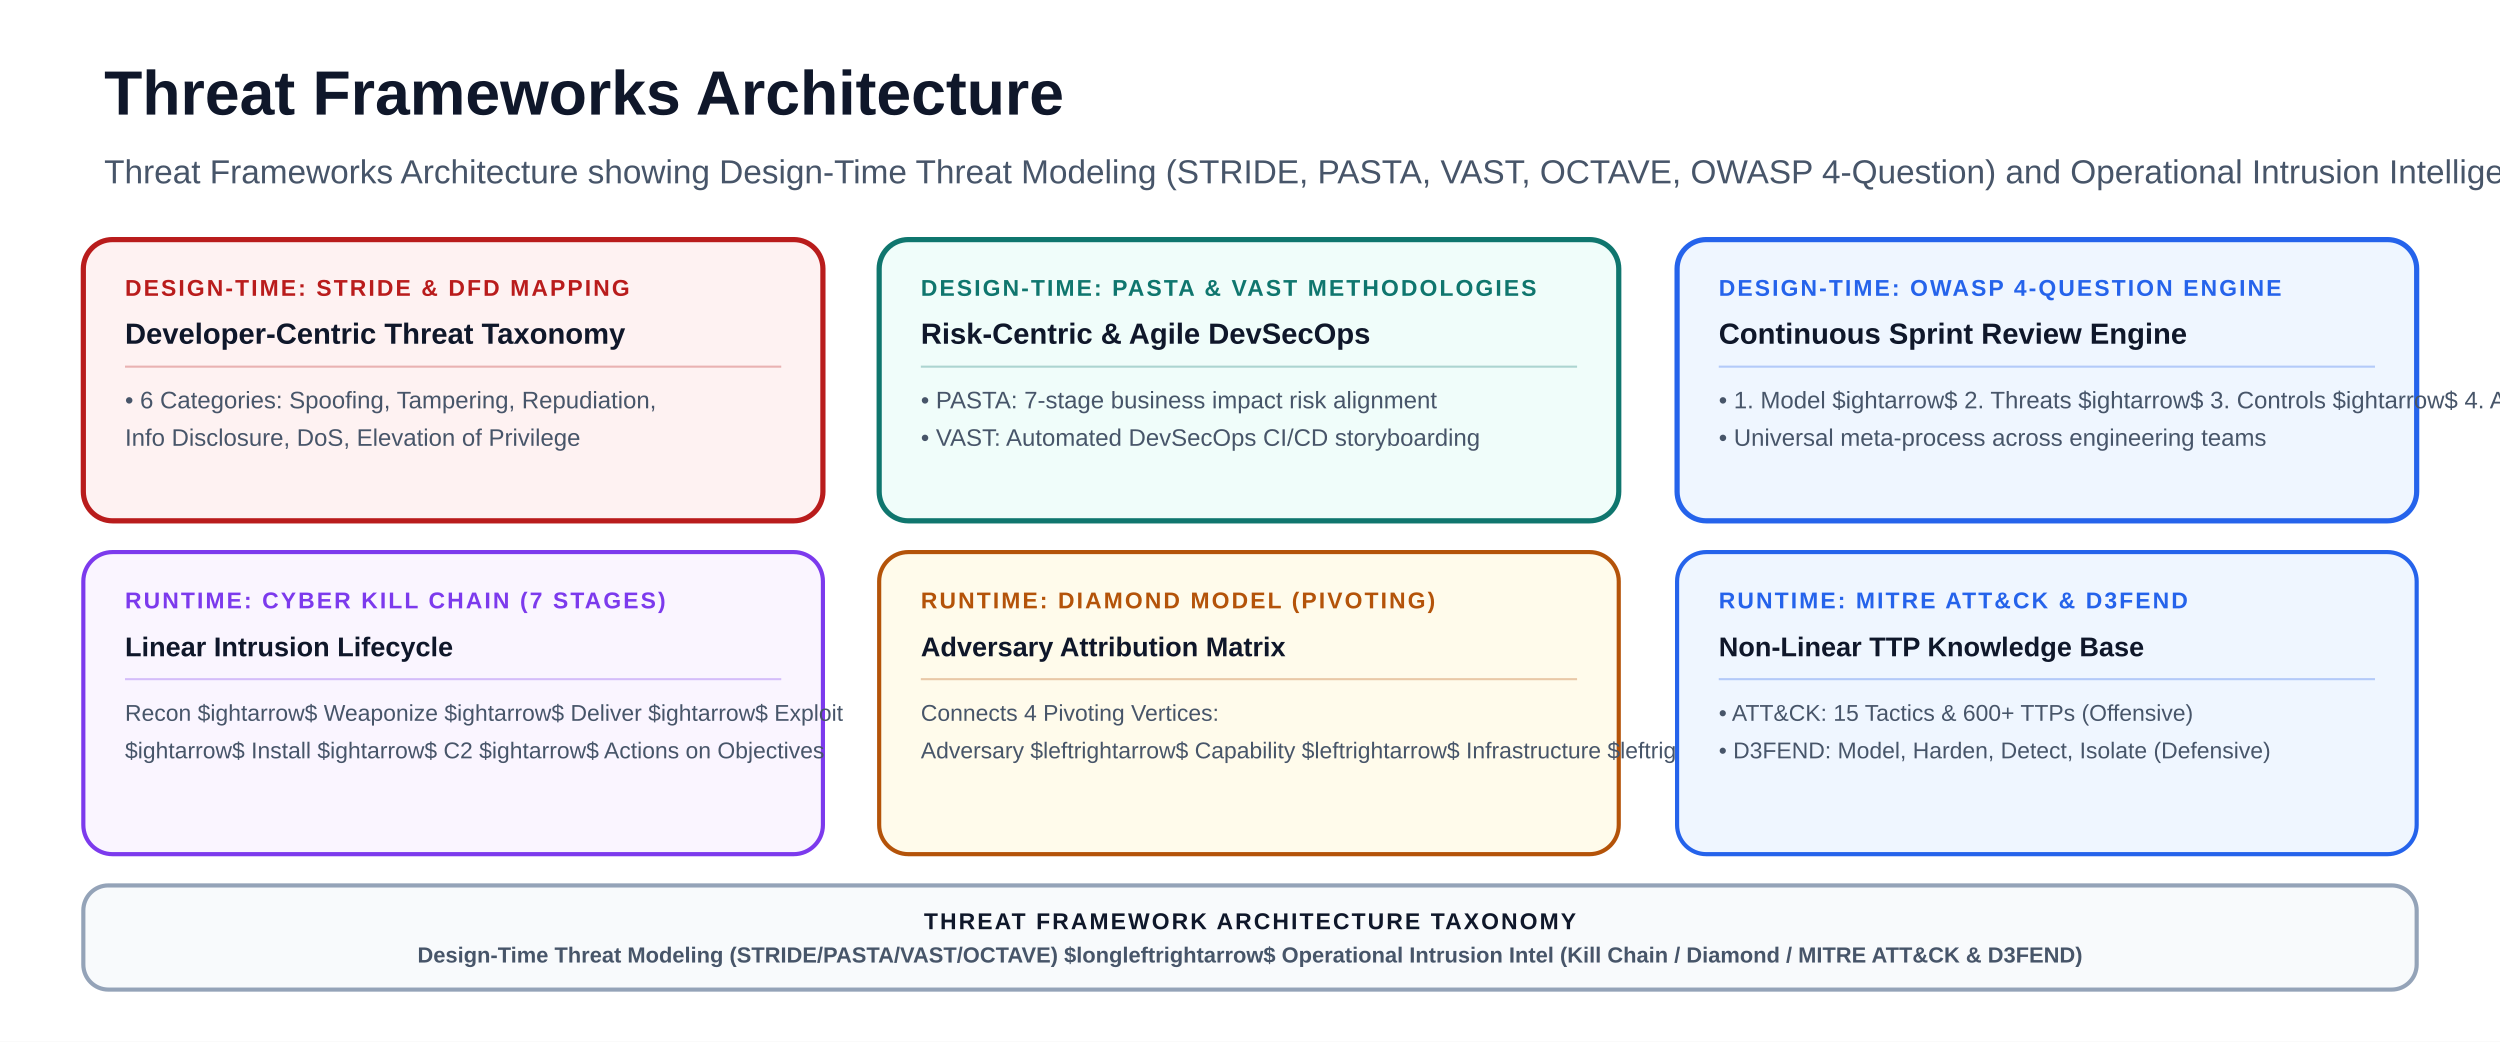
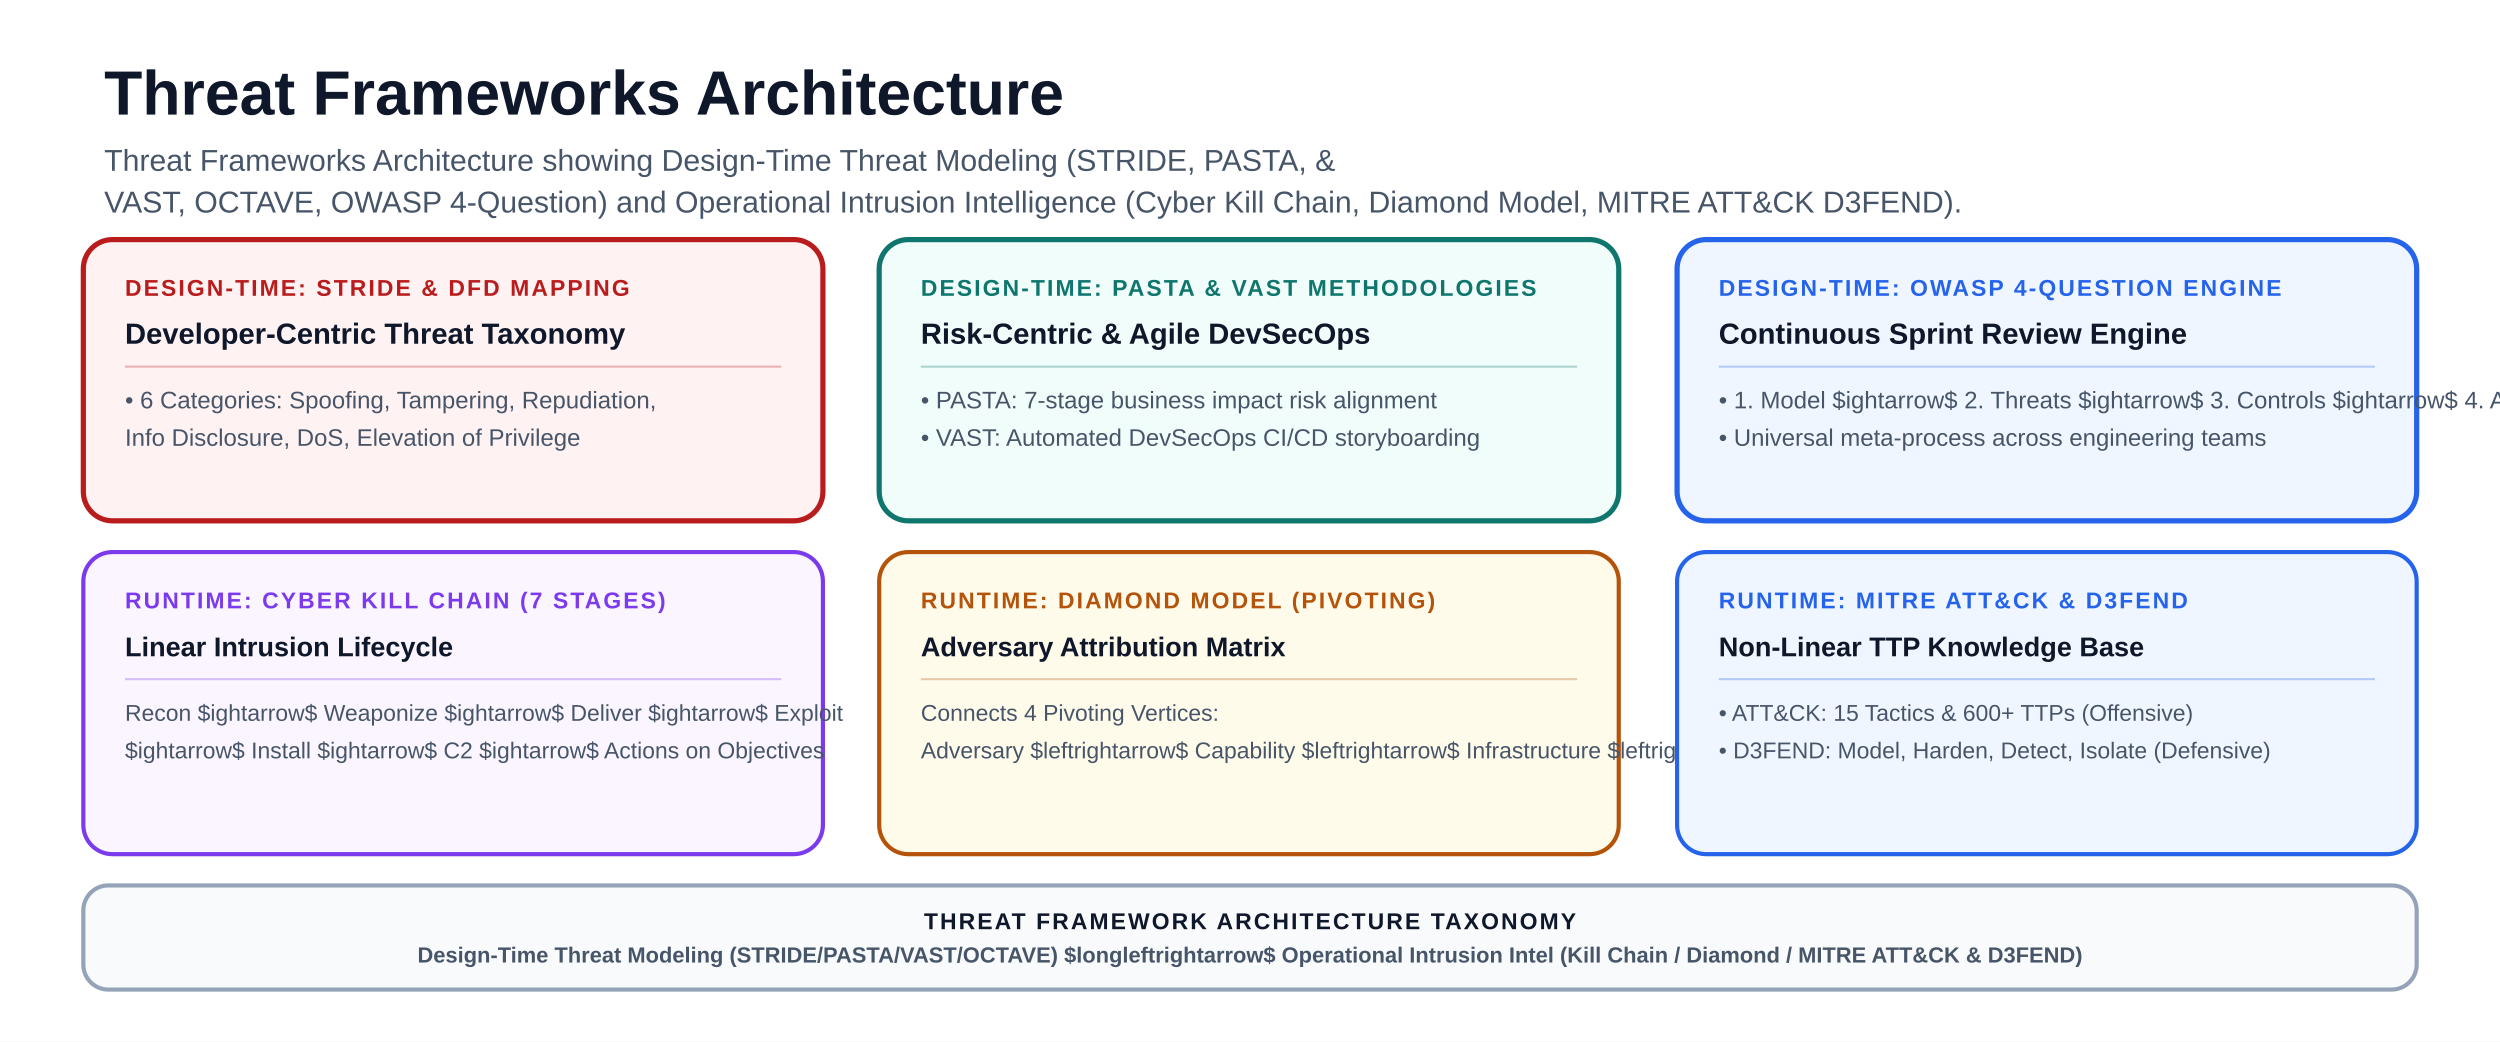
<svg xmlns="http://www.w3.org/2000/svg" viewBox="0 0 1200 500" font-family="-apple-system, BlinkMacSystemFont, 'Segoe UI', Arial, sans-serif" role="img" aria-labelledby="title description">
  <rect width="1200" height="500" fill="#ffffff" />
  <defs>
    <marker id="arrow" viewBox="0 0 10 10" refX="8.5" refY="5" markerWidth="8" markerHeight="8" orient="auto">
      <path d="M0 0 L10 5 L0 10Z" fill="#94a3b8" />
    </marker>
    <marker id="arrow-reverse" viewBox="0 0 10 10" refX="1.5" refY="5" markerWidth="8" markerHeight="8" orient="auto">
      <path d="M10 0 L0 5 L10 10Z" fill="#94a3b8" />
    </marker>
    <marker id="arrow-blue" viewBox="0 0 10 10" refX="8.5" refY="5" markerWidth="8" markerHeight="8" orient="auto">
      <path d="M0 0 L10 5 L0 10Z" fill="#2563eb" />
    </marker>
    <marker id="arrow-teal" viewBox="0 0 10 10" refX="8.5" refY="5" markerWidth="8" markerHeight="8" orient="auto">
      <path d="M0 0 L10 5 L0 10Z" fill="#0f766e" />
    </marker>
    <marker id="arrow-amber" viewBox="0 0 10 10" refX="8.5" refY="5" markerWidth="8" markerHeight="8" orient="auto">
      <path d="M0 0 L10 5 L0 10Z" fill="#b45309" />
    </marker>
    <marker id="arrow-violet" viewBox="0 0 10 10" refX="8.5" refY="5" markerWidth="8" markerHeight="8" orient="auto">
      <path d="M0 0 L10 5 L0 10Z" fill="#7c3aed" />
    </marker>
    <marker id="arrow-red" viewBox="0 0 10 10" refX="8.5" refY="5" markerWidth="8" markerHeight="8" orient="auto">
      <path d="M0 0 L10 5 L0 10Z" fill="#b91c1c" />
    </marker>
  </defs>
  <text x="50" y="55" font-size="30" font-weight="850" fill="#0f172a">Threat Frameworks Architecture</text>
-   <text x="50" y="88" font-size="16" fill="#475569">Threat Frameworks Architecture showing Design-Time Threat Modeling (STRIDE, PASTA, VAST, OCTAVE, OWASP 4-Question) and Operational Intrusion Intelligence (Cyber Kill Chain, Diamond Model, MITRE ATT&amp;CK &amp; D3FEND).</text>
+   <text x="50" y="82" font-size="14.5" fill="#475569">Threat Frameworks Architecture showing Design-Time Threat Modeling (STRIDE, PASTA, &amp;</text>
+   <text x="50" y="102" font-size="14.5" fill="#475569">VAST, OCTAVE, OWASP 4-Question) and Operational Intrusion Intelligence (Cyber Kill Chain, Diamond Model, MITRE ATT&amp;CK D3FEND).</text>
  <rect x="40" y="115" width="355" height="135" rx="14" fill="#fef2f2" stroke="#b91c1c" stroke-width="2.5" />
  <text x="60" y="142" font-size="11" font-weight="900" letter-spacing="1" fill="#b91c1c">DESIGN-TIME: STRIDE &amp; DFD MAPPING</text>
  <text x="60" y="165" font-size="14" font-weight="800" fill="#0f172a">Developer-Centric Threat Taxonomy</text>
  <line x1="60" y1="176" x2="375" y2="176" stroke="#b91c1c" stroke-opacity="0.3" stroke-width="1" />
  <text x="60" y="196" font-size="11.5" font-weight="500" fill="#475569">• 6 Categories: Spoofing, Tampering, Repudiation,</text>
  <text x="60" y="214" font-size="11.5" font-weight="500" fill="#475569">  Info Disclosure, DoS, Elevation of Privilege</text>
  <rect x="422" y="115" width="355" height="135" rx="14" fill="#f0fdfa" stroke="#0f766e" stroke-width="2.5" />
  <text x="442" y="142" font-size="11" font-weight="900" letter-spacing="1" fill="#0f766e">DESIGN-TIME: PASTA &amp; VAST METHODOLOGIES</text>
  <text x="442" y="165" font-size="14" font-weight="800" fill="#0f172a">Risk-Centric &amp; Agile DevSecOps</text>
  <line x1="442" y1="176" x2="757" y2="176" stroke="#0f766e" stroke-opacity="0.3" stroke-width="1" />
  <text x="442" y="196" font-size="11.5" font-weight="500" fill="#475569">• PASTA: 7-stage business impact risk alignment</text>
  <text x="442" y="214" font-size="11.5" font-weight="500" fill="#475569">• VAST: Automated DevSecOps CI/CD storyboarding</text>
  <rect x="805" y="115" width="355" height="135" rx="14" fill="#eff6ff" stroke="#2563eb" stroke-width="2.5" />
  <text x="825" y="142" font-size="11" font-weight="900" letter-spacing="1" fill="#2563eb">DESIGN-TIME: OWASP 4-QUESTION ENGINE</text>
  <text x="825" y="165" font-size="14" font-weight="800" fill="#0f172a">Continuous Sprint Review Engine</text>
  <line x1="825" y1="176" x2="1140" y2="176" stroke="#2563eb" stroke-opacity="0.3" stroke-width="1" />
  <text x="825" y="196" font-size="11.5" font-weight="500" fill="#475569">• 1. Model $
ightarrow$ 2. Threats $
ightarrow$ 3. Controls $
ightarrow$ 4. Audit</text>
  <text x="825" y="214" font-size="11.5" font-weight="500" fill="#475569">• Universal meta-process across engineering teams</text>
  <rect x="40" y="265" width="355" height="145" rx="14" fill="#faf5ff" stroke="#7c3aed" stroke-width="2" />
  <text x="60" y="292" font-size="11" font-weight="900" letter-spacing="1" fill="#7c3aed">RUNTIME: CYBER KILL CHAIN (7 STAGES)</text>
  <text x="60" y="315" font-size="13" font-weight="800" fill="#0f172a">Linear Intrusion Lifecycle</text>
  <line x1="60" y1="326" x2="375" y2="326" stroke="#7c3aed" stroke-opacity="0.3" stroke-width="1" />
  <text x="60" y="346" font-size="11" font-weight="500" fill="#475569">Recon $
ightarrow$ Weaponize $
ightarrow$ Deliver $
ightarrow$ Exploit</text>
  <text x="60" y="364" font-size="11" font-weight="500" fill="#475569">$
ightarrow$ Install $
ightarrow$ C2 $
ightarrow$ Actions on Objectives</text>
  <rect x="422" y="265" width="355" height="145" rx="14" fill="#fffbeb" stroke="#b45309" stroke-width="2" />
  <text x="442" y="292" font-size="11" font-weight="900" letter-spacing="1" fill="#b45309">RUNTIME: DIAMOND MODEL (PIVOTING)</text>
  <text x="442" y="315" font-size="13" font-weight="800" fill="#0f172a">Adversary Attribution Matrix</text>
  <line x1="442" y1="326" x2="757" y2="326" stroke="#b45309" stroke-opacity="0.3" stroke-width="1" />
  <text x="442" y="346" font-size="11" font-weight="500" fill="#475569">Connects 4 Pivoting Vertices:</text>
  <text x="442" y="364" font-size="11" font-weight="500" fill="#475569">Adversary $leftrightarrow$ Capability $leftrightarrow$ Infrastructure $leftrightarrow$ Victim</text>
  <rect x="805" y="265" width="355" height="145" rx="14" fill="#eff6ff" stroke="#2563eb" stroke-width="2" />
  <text x="825" y="292" font-size="11" font-weight="900" letter-spacing="1" fill="#2563eb">RUNTIME: MITRE ATT&amp;CK &amp; D3FEND</text>
  <text x="825" y="315" font-size="13" font-weight="800" fill="#0f172a">Non-Linear TTP Knowledge Base</text>
  <line x1="825" y1="326" x2="1140" y2="326" stroke="#2563eb" stroke-opacity="0.3" stroke-width="1" />
  <text x="825" y="346" font-size="11" font-weight="500" fill="#475569">• ATT&amp;CK: 15 Tactics &amp; 600+ TTPs (Offensive)</text>
  <text x="825" y="364" font-size="11" font-weight="500" fill="#475569">• D3FEND: Model, Harden, Detect, Isolate (Defensive)</text>
  <rect x="40" y="425" width="1120" height="50" rx="12" fill="#f8fafc" stroke="#94a3b8" stroke-width="2" />
  <text x="600" y="446" text-anchor="middle" font-size="11" font-weight="900" letter-spacing="1" fill="#0f172a">THREAT FRAMEWORK ARCHITECTURE TAXONOMY</text>
  <text x="600" y="462" text-anchor="middle" font-size="10.5" font-weight="600" fill="#475569">Design-Time Threat Modeling (STRIDE/PASTA/VAST/OCTAVE) $longleftrightarrow$ Operational Intrusion Intel (Kill Chain / Diamond / MITRE ATT&amp;CK &amp; D3FEND)</text>
</svg>
